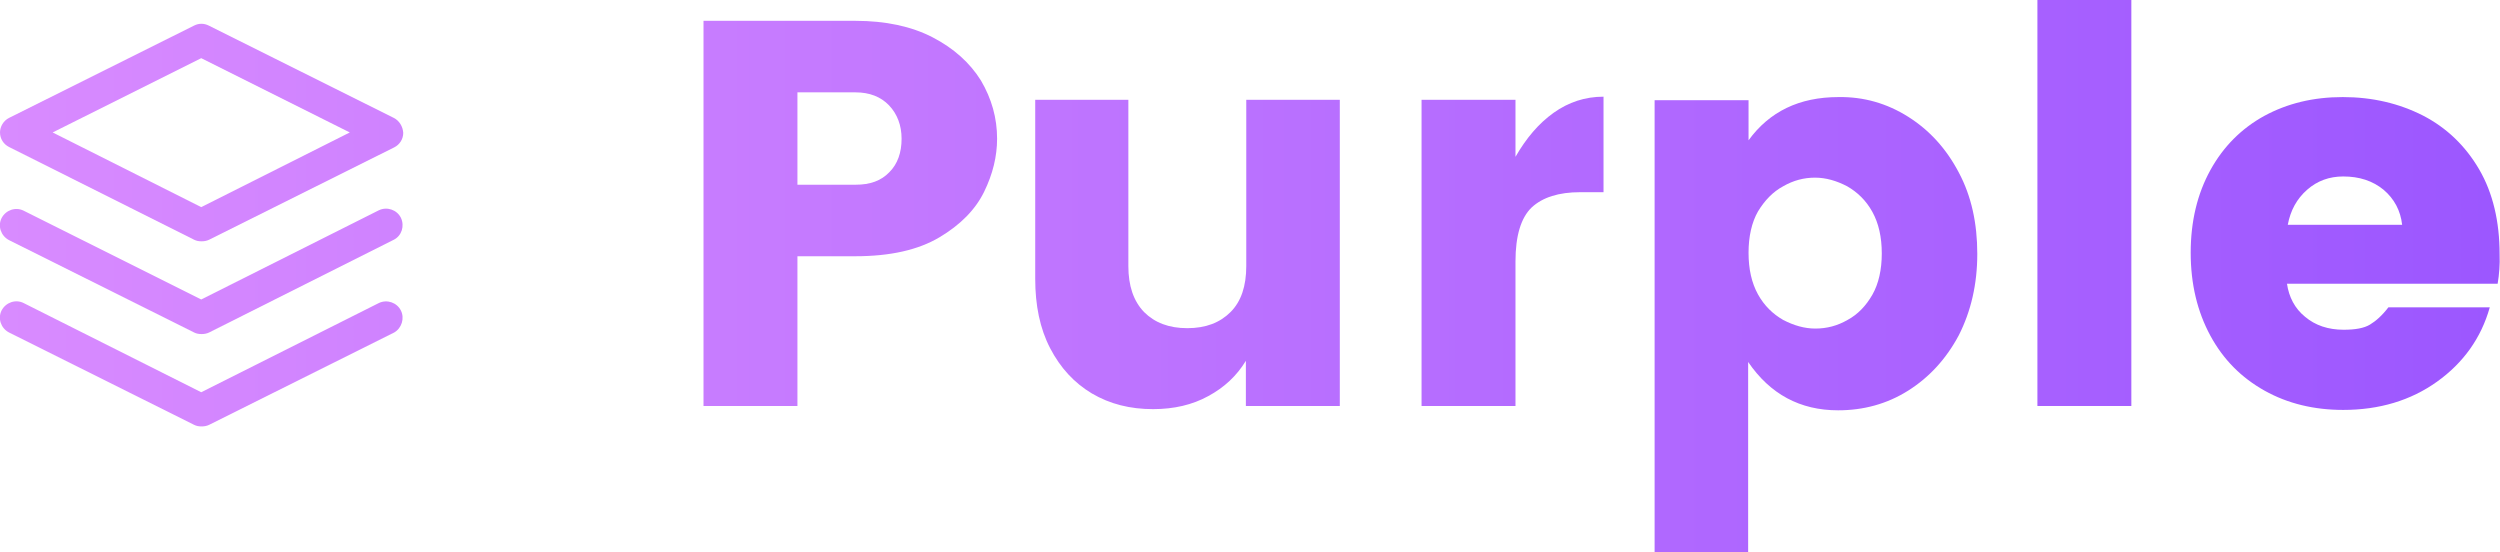
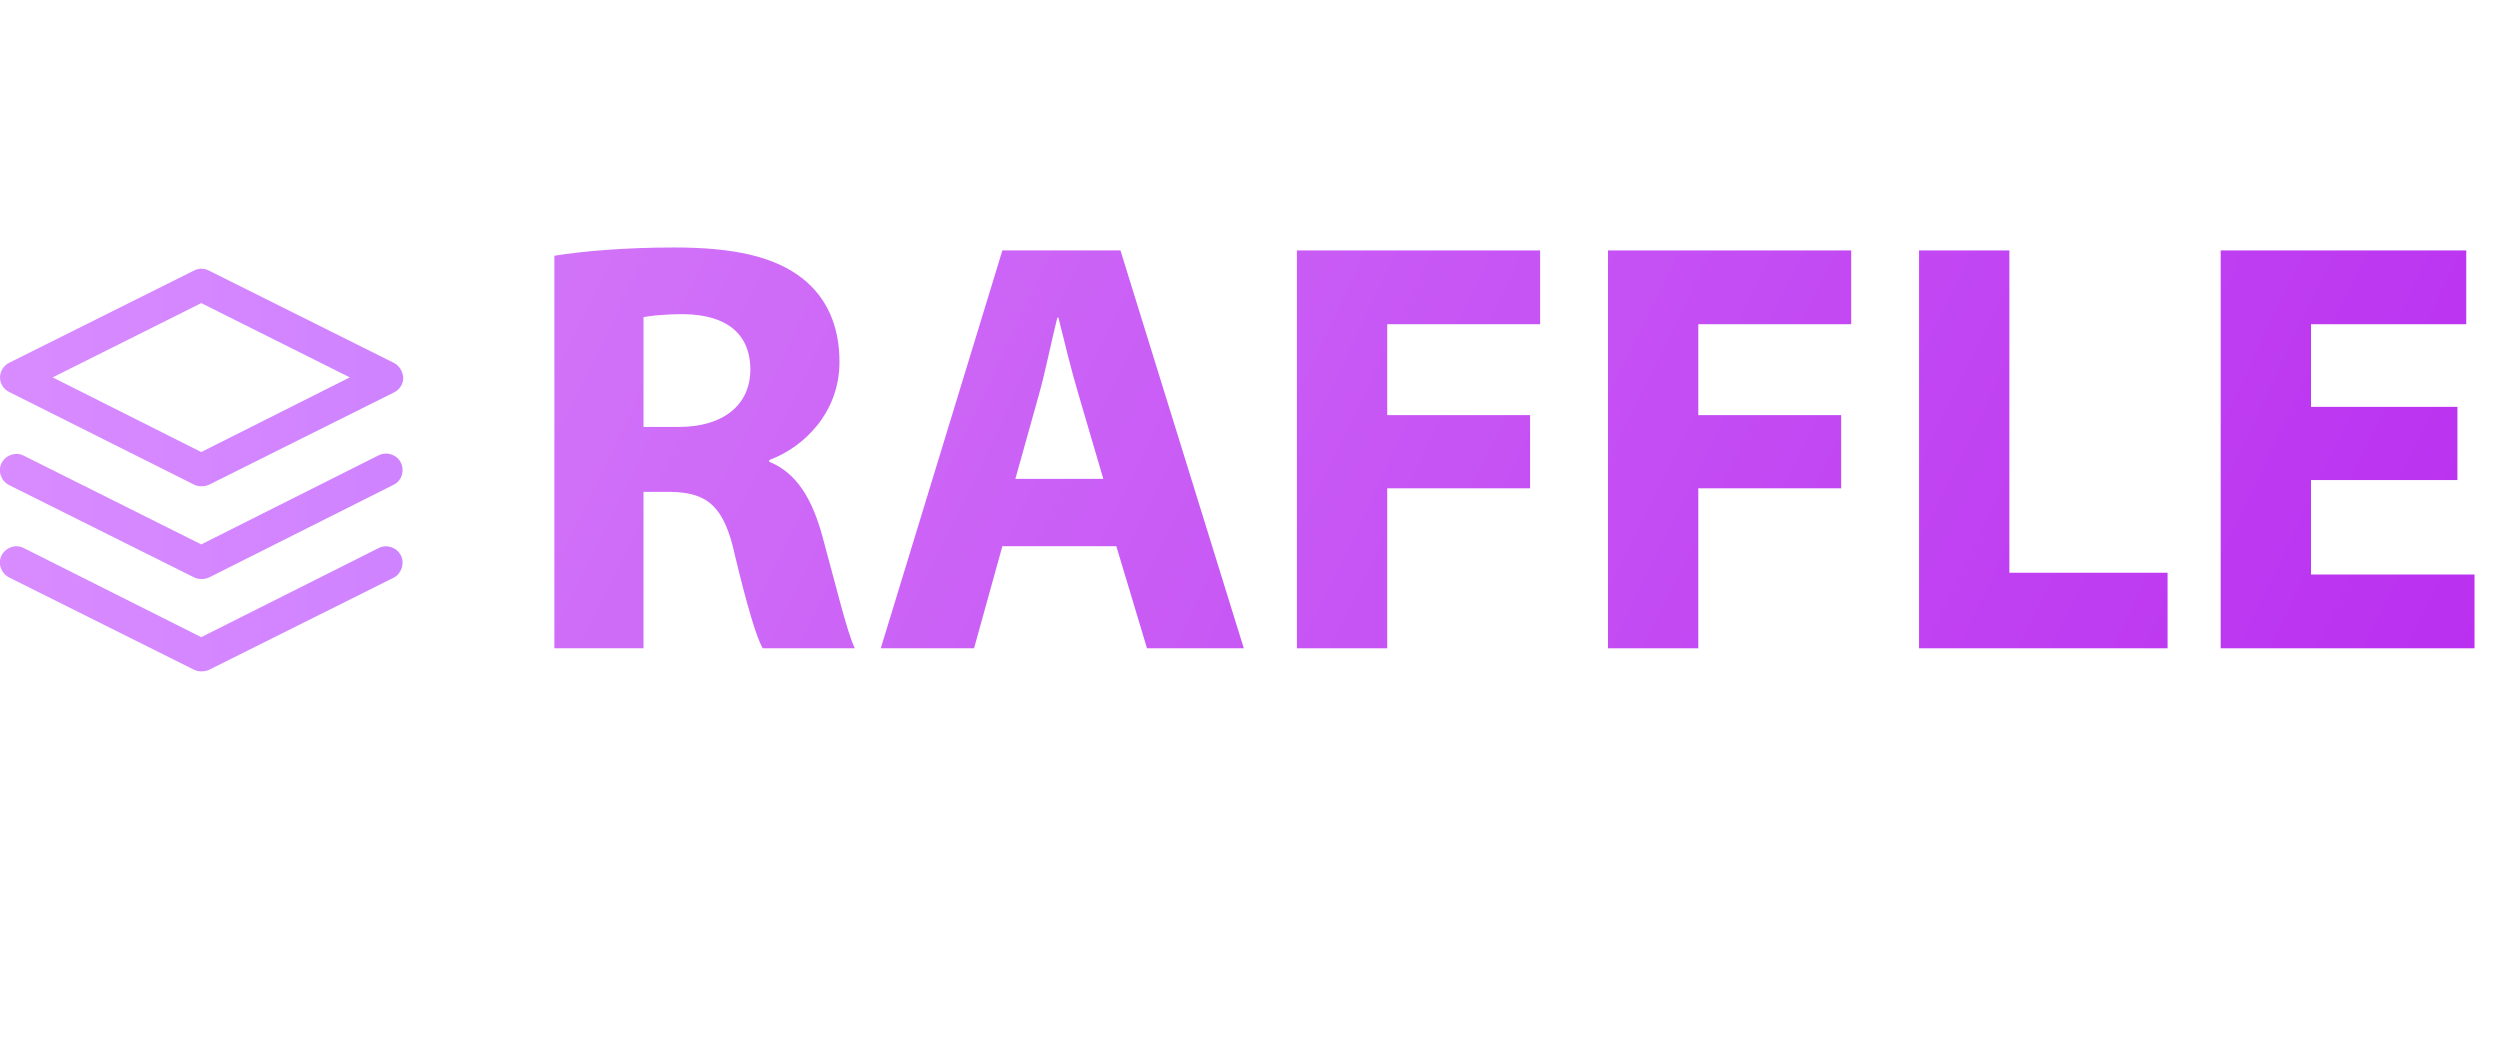
- <svg xmlns="http://www.w3.org/2000/svg" version="1.1" id="Layer_1" x="0px" y="0px" viewBox="0 0 636.1 140.4" style="enable-background:new 0 0 636.1 140.4;" xml:space="preserve">
-   <style type="text/css">
- 	.st0{fill:url(#SVGID_1_);}
- 	.st1{fill:url(#SVGID_2_);}
- 	.st2{fill:url(#SVGID_3_);}
- 	.st3{fill:url(#SVGID_4_);}
- 	.st4{fill:url(#SVGID_5_);}
- 	.st5{fill:url(#SVGID_6_);}
- 	.st6{fill:url(#SVGID_7_);}
- 	.st7{fill:url(#SVGID_8_);}
- 	.st8{fill:url(#SVGID_9_);}
- </style>
-   <linearGradient id="SVGID_1_" gradientUnits="userSpaceOnUse" x1="-14.647" y1="54.292" x2="656.557" y2="54.292">
-     <stop offset="1.502404e-03" style="stop-color:#DA8CFF" />
-     <stop offset="1" style="stop-color:#9A55FF" />
-   </linearGradient>
-   <path class="st0" d="M202.9,65.2v38.1h-23.9v-98h38.7c7.6,0,14.2,1.4,19.6,4.2c5.4,2.8,9.5,6.5,12.3,11c2.7,4.6,4.1,9.5,4.1,14.8  c0,4.5-1.1,9-3.3,13.5c-2.2,4.5-6,8.4-11.4,11.6c-5.4,3.2-12.5,4.8-21.4,4.8H202.9z M226.3,43.8c2.1-2.1,3.1-5,3.1-8.5  c0-3.4-1.1-6.3-3.2-8.5c-2.1-2.2-5-3.3-8.5-3.3h-14.8V47h14.8C221.4,47,224.2,46,226.3,43.8z" />
-   <linearGradient id="SVGID_2_" gradientUnits="userSpaceOnUse" x1="-14.647" y1="64.76" x2="656.557" y2="64.76">
-     <stop offset="1.502404e-03" style="stop-color:#DA8CFF" />
-     <stop offset="1" style="stop-color:#9A55FF" />
-   </linearGradient>
-   <path class="st1" d="M340.9,25.4v77.9H317V91.8c-2.3,3.8-5.5,6.8-9.6,9c-4,2.2-8.7,3.3-14,3.3c-5.9,0-11-1.3-15.6-4  c-4.5-2.7-8-6.5-10.6-11.5c-2.6-5-3.8-10.9-3.8-17.7V25.4h23.7v42.3c0,5,1.3,8.9,4,11.7c2.7,2.7,6.3,4.1,11,4.1  c4.7,0,8.3-1.4,11-4.1c2.7-2.7,4-6.6,4-11.7V25.4H340.9z" />
-   <linearGradient id="SVGID_3_" gradientUnits="userSpaceOnUse" x1="-14.647" y1="63.922" x2="656.557" y2="63.922">
-     <stop offset="1.502404e-03" style="stop-color:#DA8CFF" />
-     <stop offset="1" style="stop-color:#9A55FF" />
-   </linearGradient>
-   <path class="st2" d="M395.3,28.7c3.8-2.7,8-4.1,12.7-4.1v24.3h-5.9c-5.5,0-9.6,1.3-12.4,3.9c-2.7,2.6-4.1,7.2-4.1,13.7v36.8h-23.9  V25.4h23.9v14.5C388.3,35.2,391.5,31.4,395.3,28.7z" />
-   <linearGradient id="SVGID_4_" gradientUnits="userSpaceOnUse" x1="-14.647" y1="82.485" x2="656.557" y2="82.485">
-     <stop offset="1.502404e-03" style="stop-color:#DA8CFF" />
-     <stop offset="1" style="stop-color:#9A55FF" />
-   </linearGradient>
-   <path class="st3" d="M485.5,29.7c5.4,3.4,9.7,8.1,12.9,14.2c3.2,6,4.7,12.9,4.7,20.7c0,7.7-1.6,14.6-4.7,20.7  c-3.2,6-7.5,10.7-12.9,14.1s-11.4,5-17.8,5c-9.7,0-17.3-4.1-22.9-12.3v48.4H421v-115h23.9v10.2c5.3-7.3,12.9-11,22.9-11  C474.2,24.6,480.1,26.3,485.5,29.7z M453.7,47.4c-2.6,1.4-4.7,3.6-6.4,6.4c-1.6,2.8-2.4,6.4-2.4,10.5c0,4.2,0.8,7.7,2.4,10.6  c1.6,2.9,3.8,5,6.4,6.5c2.7,1.4,5.4,2.2,8.2,2.2c2.9,0,5.6-0.7,8.2-2.2c2.6-1.4,4.7-3.6,6.3-6.4c1.6-2.8,2.4-6.4,2.4-10.5  c0-4.2-0.8-7.7-2.4-10.6c-1.6-2.9-3.8-5-6.4-6.5c-2.7-1.4-5.4-2.2-8.2-2.2C459,45.2,456.3,45.9,453.7,47.4z" />
-   <linearGradient id="SVGID_5_" gradientUnits="userSpaceOnUse" x1="-14.647" y1="51.64" x2="656.557" y2="51.64">
-     <stop offset="1.502404e-03" style="stop-color:#DA8CFF" />
-     <stop offset="1" style="stop-color:#9A55FF" />
-   </linearGradient>
-   <path class="st4" d="M542.3,0v103.3h-23.9V0H542.3z" />
-   <linearGradient id="SVGID_6_" gradientUnits="userSpaceOnUse" x1="-14.647" y1="64.411" x2="656.557" y2="64.411">
-     <stop offset="1.502404e-03" style="stop-color:#DA8CFF" />
-     <stop offset="1" style="stop-color:#9A55FF" />
-   </linearGradient>
-   <path class="st5" d="M635.5,72.2h-53.6c0.5,3.4,2,6.3,4.6,8.4c2.6,2.2,5.9,3.3,9.8,3.3c3,0,5.2-0.4,6.7-1.3c1.5-0.9,3.1-2.3,4.7-4.4  h25.8c-2.2,7.8-6.7,14.1-13.4,18.9c-6.7,4.8-14.7,7.2-23.9,7.2c-7.4,0-14.1-1.6-20-4.9c-5.9-3.3-10.5-7.9-13.8-14  c-3.3-6.1-5-13.1-5-21.1c0-8,1.7-15,5-21c3.3-6,7.9-10.6,13.7-13.8c5.9-3.2,12.5-4.8,20-4.8c7.5,0,14.3,1.6,20.4,4.7  c6,3.1,10.8,7.7,14.3,13.7c3.5,6,5.2,13.3,5.2,21.6C636.1,67.3,635.9,69.8,635.5,72.2z M611.2,57.2c-0.4-3.6-2-6.6-4.7-8.9  c-2.8-2.3-6.2-3.4-10.3-3.4c-3.5,0-6.6,1.1-9.2,3.4c-2.6,2.3-4.2,5.2-4.9,8.9H611.2z" />
+ <svg xmlns="http://www.w3.org/2000/svg" version="1.1" id="Layer_1" x="0px" y="0px" width="432px" height="180px" viewBox="0 0 432 180" enable-background="new 0 0 432 180" xml:space="preserve">
  <g>
    <g>
-       <linearGradient id="SVGID_7_" gradientUnits="userSpaceOnUse" x1="-14.647" y1="33.748" x2="656.557" y2="33.748">
-         <stop offset="1.502404e-03" style="stop-color:#DA8CFF" />
+       <linearGradient id="SVGID_1_" gradientUnits="userSpaceOnUse" x1="286.956" y1="-158.171" x2="958.153" y2="-158.171" gradientTransform="matrix(0.6791 0 0 -0.6791 -204.8298 -42.1914)">
+         <stop offset="0.002" style="stop-color:#DA8CFF" />
        <stop offset="1" style="stop-color:#9A55FF" />
      </linearGradient>
-       <path class="st6" d="M100.2,30L53.1,6.5c-1.2-0.6-2.5-0.6-3.7,0L2.3,30C0.9,30.7,0,32.2,0,33.7c0,1.6,0.9,3,2.3,3.7L49.4,61    c0.6,0.3,1.2,0.4,1.9,0.4c0.6,0,1.3-0.1,1.9-0.4l47.1-23.5c1.4-0.7,2.3-2.1,2.3-3.7C102.5,32.2,101.6,30.7,100.2,30z M51.2,52.7    L13.4,33.7l37.8-18.9l37.8,18.9L51.2,52.7z" />
+       <path fill="url(#SVGID_1_)" d="M68.05,62.699l-31.987-15.96c-0.815-0.407-1.698-0.407-2.513,0L1.562,62.699    C0.611,63.174,0,64.193,0,65.211c0,1.086,0.611,2.038,1.562,2.513l31.987,16.028c0.408,0.204,0.815,0.271,1.291,0.271    c0.407,0,0.883-0.068,1.291-0.271l31.987-15.96c0.951-0.475,1.562-1.426,1.562-2.513C69.612,64.193,69,63.174,68.05,62.699z     M34.772,78.115L9.101,65.211l25.671-12.836l25.671,12.836L34.772,78.115z" />
    </g>
  </g>
  <g>
    <g>
-       <linearGradient id="SVGID_8_" gradientUnits="userSpaceOnUse" x1="-14.647" y1="92.608" x2="656.557" y2="92.608">
-         <stop offset="1.502404e-03" style="stop-color:#DA8CFF" />
+       <linearGradient id="SVGID_2_" gradientUnits="userSpaceOnUse" x1="286.955" y1="-217.032" x2="958.159" y2="-217.032" gradientTransform="matrix(0.6791 0 0 -0.6791 -204.8298 -42.1914)">
+         <stop offset="0.002" style="stop-color:#DA8CFF" />
        <stop offset="1" style="stop-color:#9A55FF" />
      </linearGradient>
-       <path class="st7" d="M102,79c-1-2-3.5-2.9-5.6-1.9L51.2,99.8L6,77.1c-2-1-4.5-0.2-5.6,1.9c-1,2-0.2,4.5,1.9,5.6l47.1,23.5    c0.6,0.3,1.2,0.4,1.9,0.4c0.6,0,1.3-0.1,1.9-0.4l47.1-23.5C102.2,83.5,103,81,102,79z" />
+       <path fill="url(#SVGID_2_)" d="M69.272,95.977c-0.679-1.358-2.377-1.97-3.803-1.291l-30.697,15.417L4.075,94.686    c-1.358-0.679-3.056-0.135-3.803,1.291c-0.679,1.357-0.136,3.057,1.291,3.803l31.987,15.96c0.408,0.204,0.815,0.272,1.291,0.272    c0.407,0,0.883-0.068,1.291-0.272l31.987-15.96C69.408,99.033,69.951,97.334,69.272,95.977z" />
    </g>
  </g>
  <g>
    <g>
-       <linearGradient id="SVGID_9_" gradientUnits="userSpaceOnUse" x1="-14.647" y1="69.064" x2="656.557" y2="69.064">
-         <stop offset="1.502404e-03" style="stop-color:#DA8CFF" />
+       <linearGradient id="SVGID_3_" gradientUnits="userSpaceOnUse" x1="286.955" y1="-193.49" x2="958.162" y2="-193.49" gradientTransform="matrix(0.6791 0 0 -0.6791 -204.8298 -42.1914)">
+         <stop offset="0.002" style="stop-color:#DA8CFF" />
        <stop offset="1" style="stop-color:#9A55FF" />
      </linearGradient>
-       <path class="st8" d="M102,55.4c-1-2-3.5-2.9-5.6-1.9L51.2,76.2L6,53.6c-2-1-4.5-0.2-5.6,1.9c-1,2-0.2,4.5,1.9,5.6l47.1,23.5    c0.6,0.3,1.2,0.4,1.9,0.4c0.6,0,1.3-0.1,1.9-0.4L100.2,61C102.2,60,103,57.5,102,55.4z" />
+       <path fill="url(#SVGID_3_)" d="M69.272,79.949c-0.679-1.358-2.377-1.97-3.803-1.291L34.772,94.074L4.075,78.726    c-1.358-0.679-3.056-0.136-3.803,1.291c-0.679,1.358-0.136,3.056,1.291,3.803l31.987,15.959c0.408,0.204,0.815,0.271,1.291,0.271    c0.407,0,0.883-0.067,1.291-0.271L68.05,83.752C69.408,83.073,69.951,81.375,69.272,79.949z" />
    </g>
  </g>
+   <g>
+     <linearGradient id="SVGID_4_" gradientUnits="userSpaceOnUse" x1="-149.041" y1="-49.345" x2="590.96" y2="309.655">
+       <stop offset="0" style="stop-color:#E4A9FF" />
+       <stop offset="1" style="stop-color:#A900EA" />
+     </linearGradient>
+     <path fill="url(#SVGID_4_)" d="M95.795,44.192c4.998-0.816,12.443-1.428,20.707-1.428c10.199,0,17.34,1.53,22.236,5.406   c4.08,3.264,6.324,8.058,6.324,14.382c0,8.772-6.223,14.791-12.139,16.934v0.306c4.795,1.938,7.447,6.528,9.181,12.853   c2.142,7.752,4.284,16.729,5.61,19.381h-15.912c-1.123-1.938-2.755-7.549-4.795-16.015c-1.836-8.568-4.794-10.915-11.119-11.017   h-4.691v27.031H95.795V44.192z M111.197,73.773h6.12c7.753,0,12.343-3.876,12.343-9.895c0-6.324-4.284-9.486-11.425-9.588   c-3.774,0-5.916,0.306-7.038,0.51V73.773z" />
+     <linearGradient id="SVGID_5_" gradientUnits="userSpaceOnUse" x1="-137.577" y1="-72.975" x2="602.423" y2="286.025">
+       <stop offset="0" style="stop-color:#E4A9FF" />
+       <stop offset="1" style="stop-color:#A900EA" />
+     </linearGradient>
+     <path fill="url(#SVGID_5_)" d="M173.211,94.379l-4.896,17.646h-16.117l21.014-68.751h20.4l21.319,68.751h-16.729l-5.304-17.646   H173.211z M190.653,82.75l-4.284-14.587c-1.225-4.08-2.448-9.181-3.469-13.26h-0.203c-1.021,4.08-2.041,9.283-3.162,13.26   l-4.08,14.587H190.653z" />
+     <linearGradient id="SVGID_6_" gradientUnits="userSpaceOnUse" x1="-123.818" y1="-101.335" x2="616.182" y2="257.665">
+       <stop offset="0" style="stop-color:#E4A9FF" />
+       <stop offset="1" style="stop-color:#A900EA" />
+     </linearGradient>
+     <path fill="url(#SVGID_6_)" d="M224.106,43.274h42.026v12.75h-26.42v15.709h24.686v12.648h-24.686v27.644h-15.606V43.274z" />
+     <linearGradient id="SVGID_7_" gradientUnits="userSpaceOnUse" x1="-113.577" y1="-122.444" x2="626.423" y2="236.556">
+       <stop offset="0" style="stop-color:#E4A9FF" />
+       <stop offset="1" style="stop-color:#A900EA" />
+     </linearGradient>
+     <path fill="url(#SVGID_7_)" d="M277.86,43.274h42.026v12.75h-26.42v15.709h24.686v12.648h-24.686v27.644H277.86V43.274z" />
+     <linearGradient id="SVGID_8_" gradientUnits="userSpaceOnUse" x1="-105.853" y1="-138.366" x2="634.146" y2="220.634">
+       <stop offset="0" style="stop-color:#E4A9FF" />
+       <stop offset="1" style="stop-color:#A900EA" />
+     </linearGradient>
+     <path fill="url(#SVGID_8_)" d="M331.613,43.274h15.606v55.695h27.338v13.057h-42.944V43.274z" />
+     <linearGradient id="SVGID_9_" gradientUnits="userSpaceOnUse" x1="-93.368" y1="-164.102" x2="646.632" y2="194.898">
+       <stop offset="0" style="stop-color:#E4A9FF" />
+       <stop offset="1" style="stop-color:#A900EA" />
+     </linearGradient>
+     <path fill="url(#SVGID_9_)" d="M424.639,82.954h-25.298v16.321h28.256v12.75h-43.862V43.274h42.434v12.75h-26.827v14.28h25.298   V82.954z" />
+   </g>
</svg>
